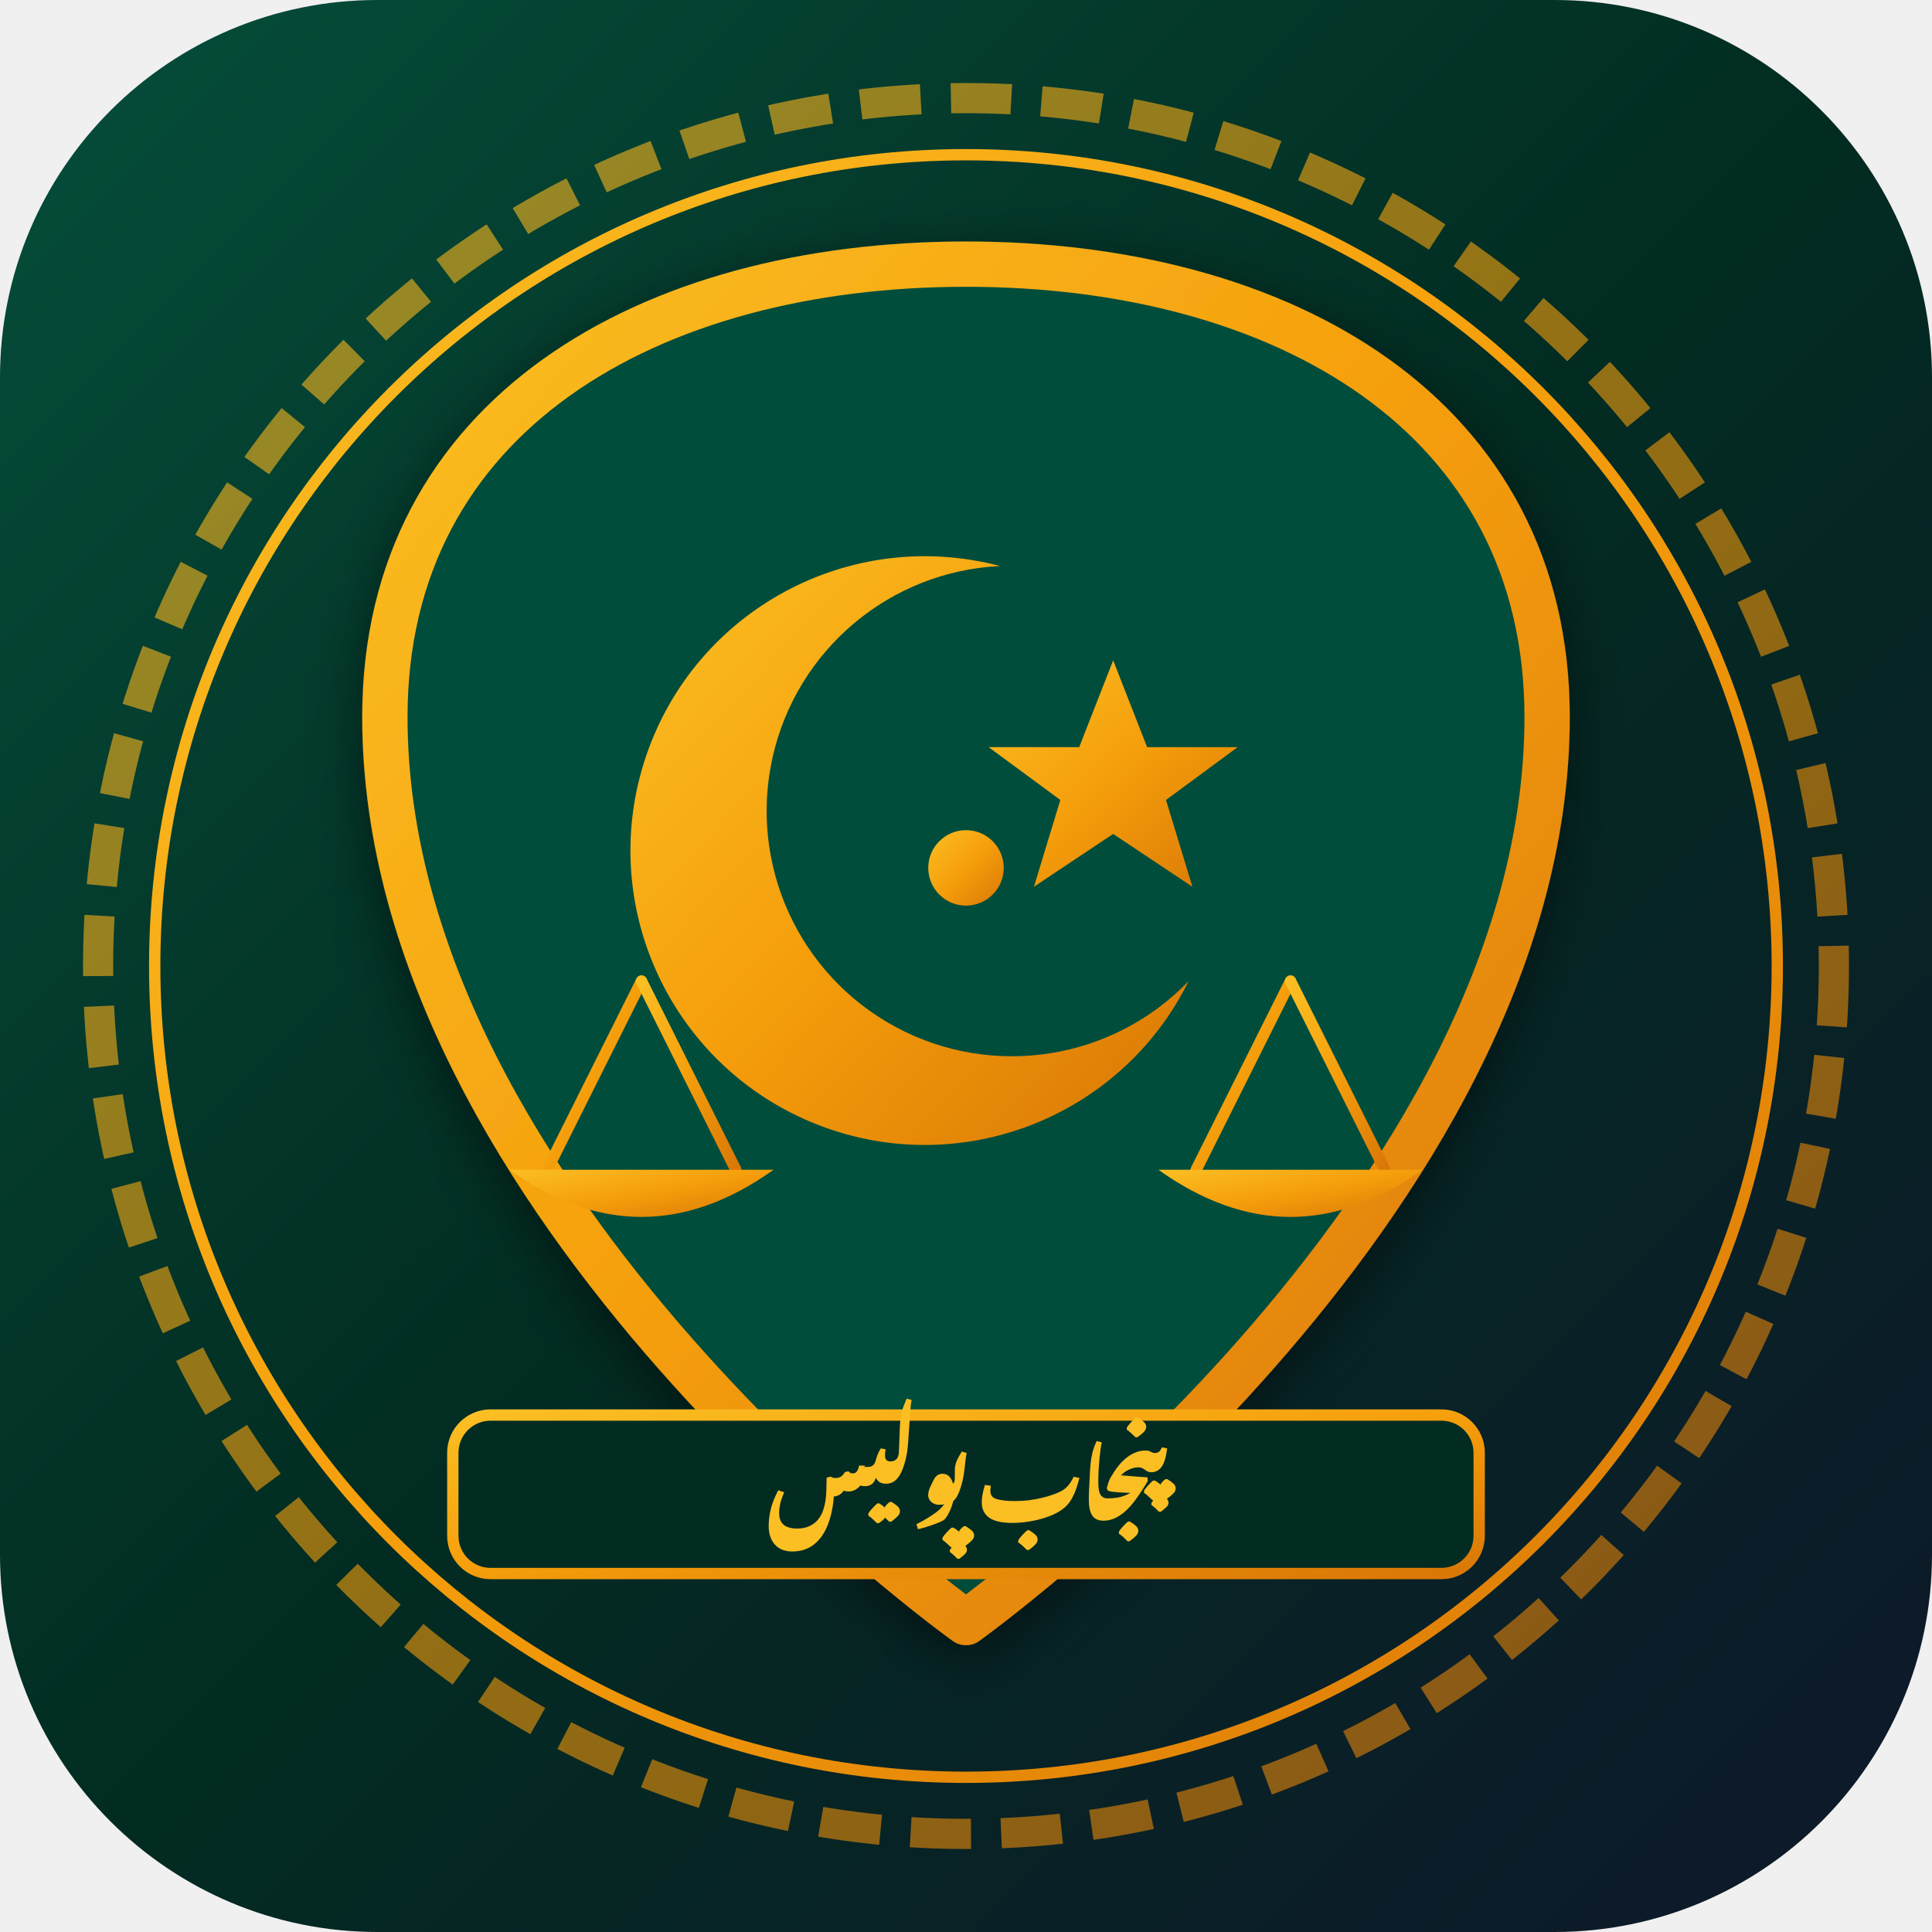
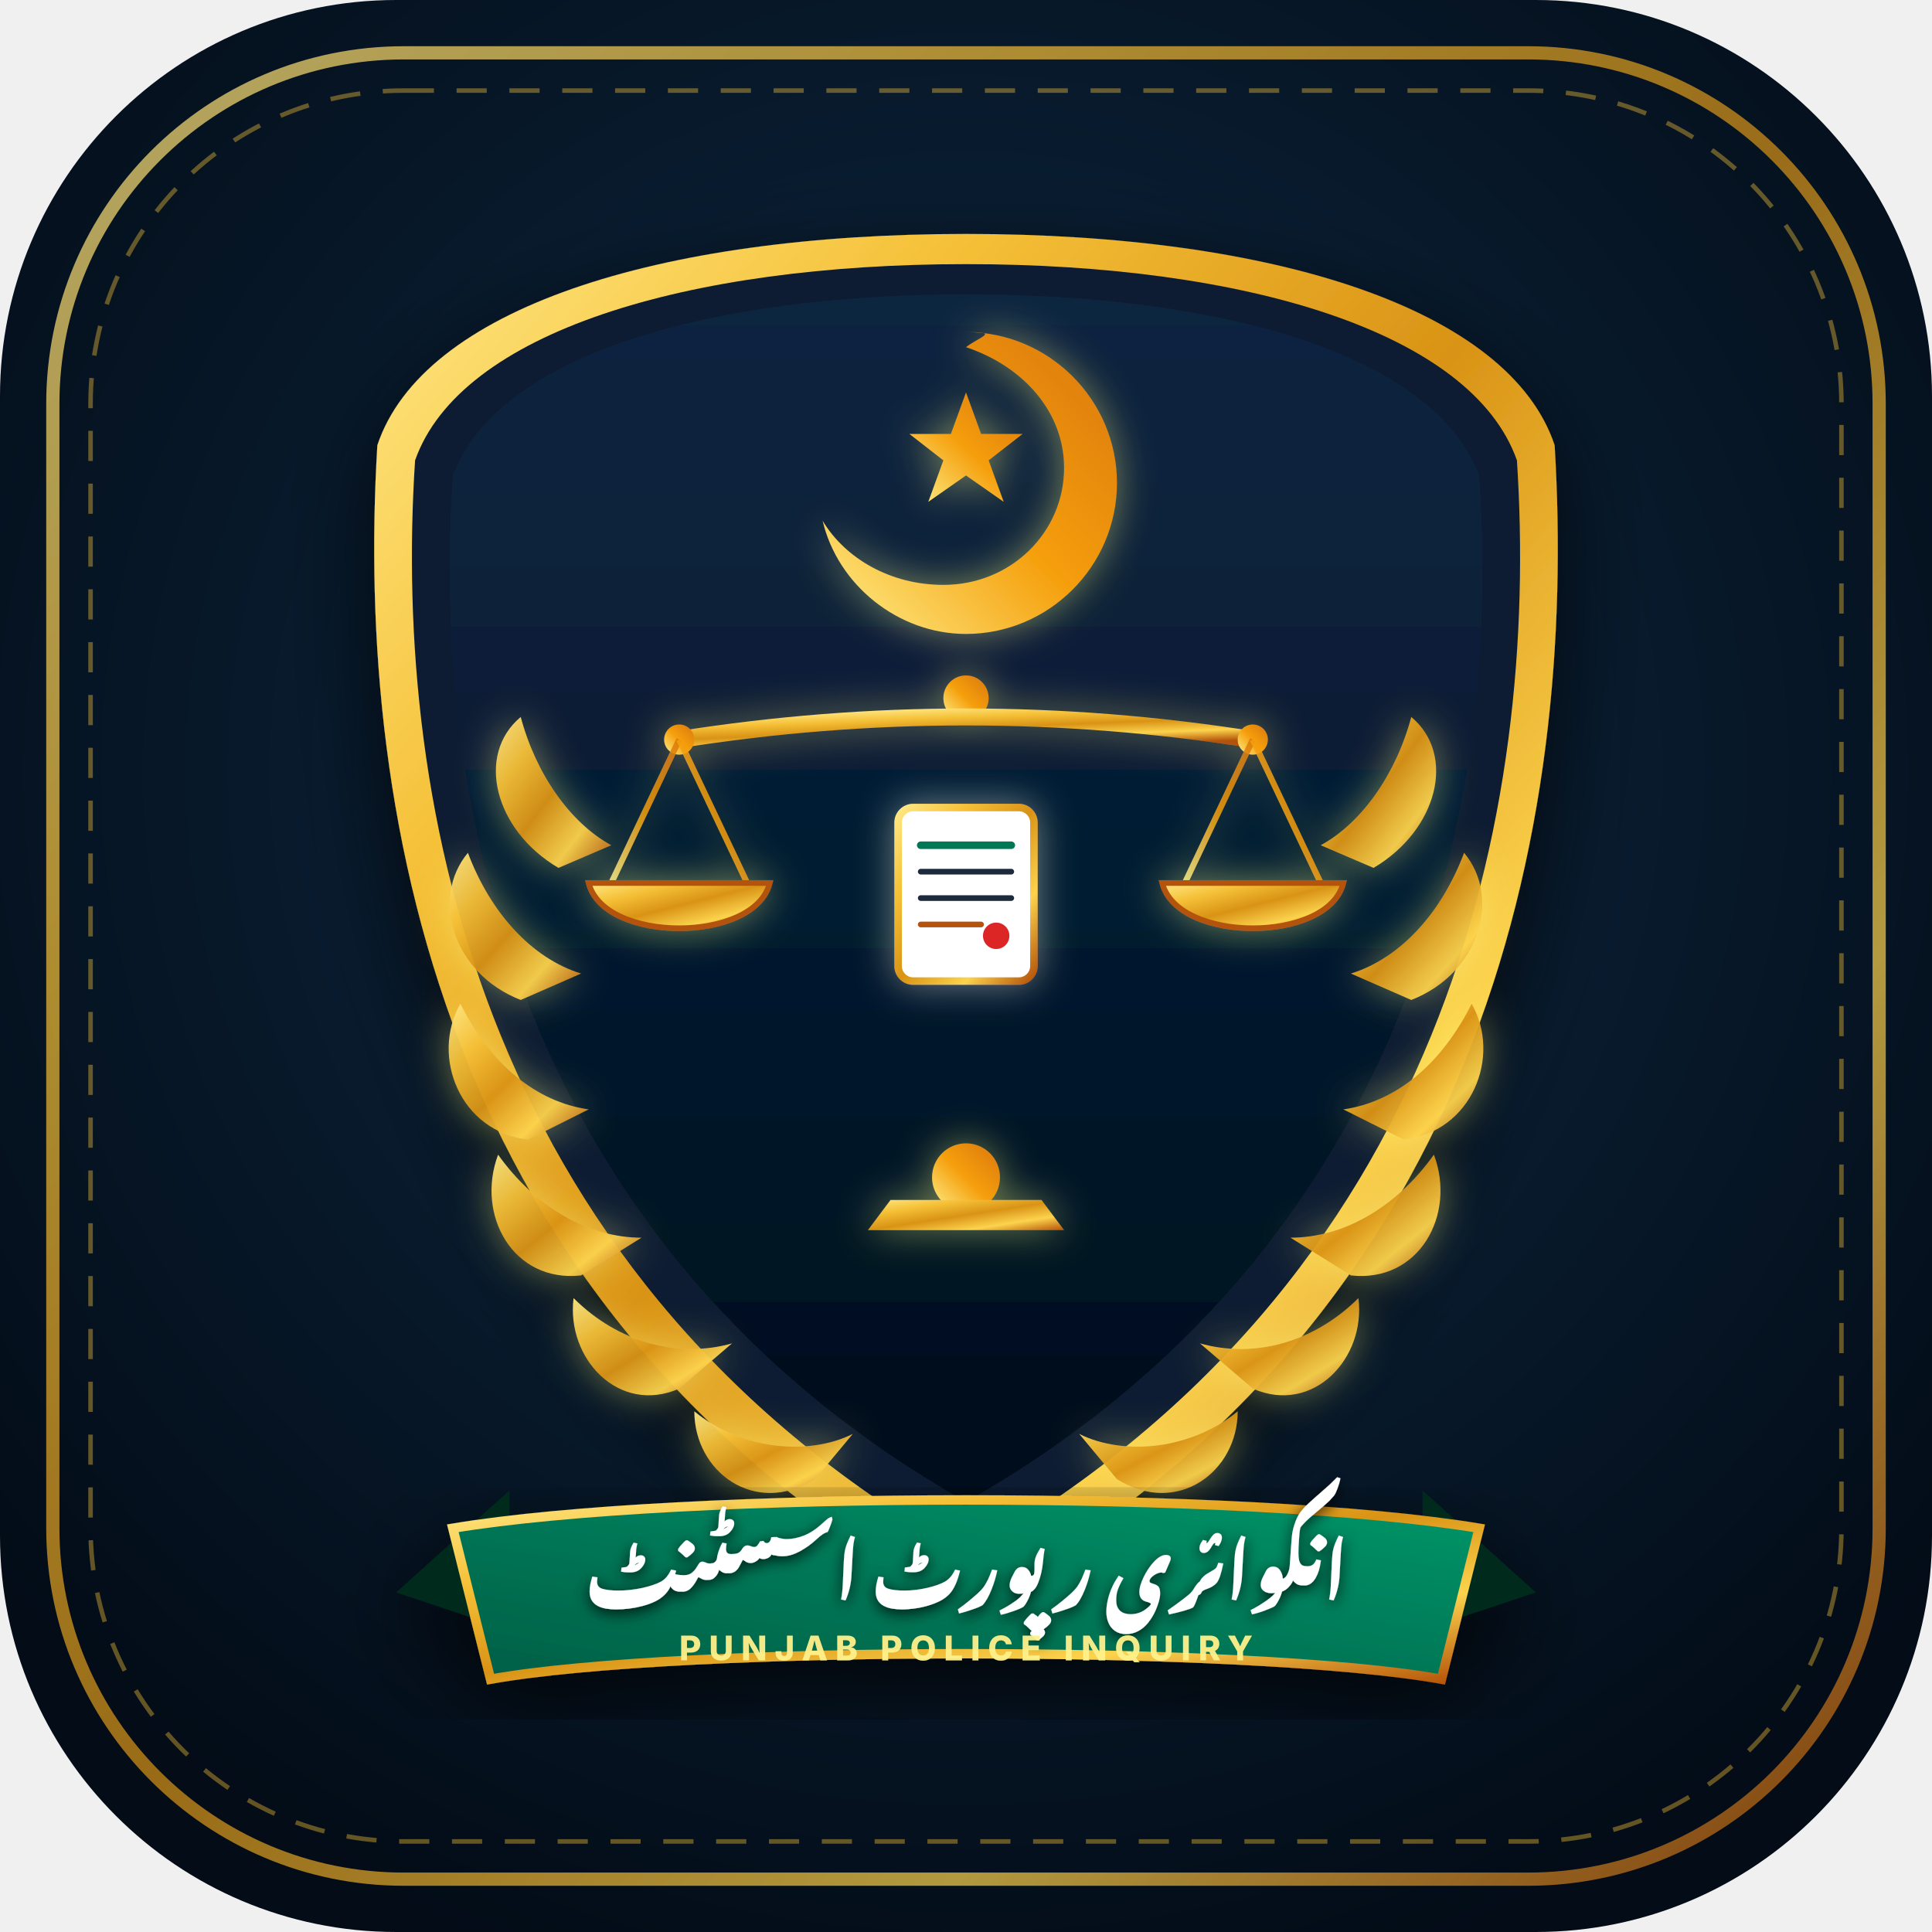
- <svg xmlns="http://www.w3.org/2000/svg" viewBox="0 0 512 512" width="512" height="512">
+ <svg xmlns="http://www.w3.org/2000/svg" viewBox="0 0 512 512" width="100%" height="100%">
  <defs>
-     <linearGradient id="bgGrad" x1="0%" y1="0%" x2="100%" y2="100%">
-       <stop offset="0%" stop-color="#064e3b" />
-       <stop offset="50%" stop-color="#022c22" />
-       <stop offset="100%" stop-color="#0f172a" />
+     <radialGradient id="bgGrad" cx="50%" cy="40%" r="65%">
+       <stop offset="0%" stop-color="#0e2a47" />
+       <stop offset="60%" stop-color="#071829" />
+       <stop offset="100%" stop-color="#030c17" />
+     </radialGradient>
+     <linearGradient id="goldGrad" x1="0%" y1="0%" x2="100%" y2="100%">
+       <stop offset="0%" stop-color="#ffe885" />
+       <stop offset="25%" stop-color="#f5c037" />
+       <stop offset="50%" stop-color="#d99316" />
+       <stop offset="75%" stop-color="#fcd34d" />
+       <stop offset="100%" stop-color="#b45309" />
    </linearGradient>
-     <linearGradient id="goldGrad" x1="0%" y1="0%" x2="100%" y2="100%">
-       <stop offset="0%" stop-color="#fbbf24" />
+     <linearGradient id="goldLight" x1="0%" y1="100%" x2="100%" y2="0%">
+       <stop offset="0%" stop-color="#fef08a" />
      <stop offset="50%" stop-color="#f59e0b" />
      <stop offset="100%" stop-color="#d97706" />
    </linearGradient>
-     <filter id="glow" x="-20%" y="-20%" width="140%" height="140%">
-       <feDropShadow dx="0" dy="4" stdDeviation="8" flood-color="#000000" flood-opacity="0.5" />
+     <linearGradient id="shieldBg" x1="0%" y1="0%" x2="0%" y2="100%">
+       <stop offset="0%" stop-color="#0a2540" />
+       <stop offset="45%" stop-color="#061c33" />
+       <stop offset="100%" stop-color="#020d1a" />
+     </linearGradient>
+     <linearGradient id="emeraldRibbon" x1="0%" y1="100%" x2="100%" y2="0%">
+       <stop offset="0%" stop-color="#065f46" />
+       <stop offset="50%" stop-color="#047857" />
+       <stop offset="100%" stop-color="#059669" />
+     </linearGradient>
+     <filter id="goldGlow" x="-20%" y="-20%" width="140%" height="140%">
+       <feGaussianBlur stdDeviation="5" result="blur" />
+       <feColorMatrix type="matrix" values="1 0 0 0 0.95  0 1 0 0 0.75  0 0 1 0 0.2  0 0 0 0.45 0" />
+       <feMerge>
+         <feMergeNode />
+         <feMergeNode in="SourceGraphic" />
+       </feMerge>
+     </filter>
+     <filter id="shadowFilter" x="-10%" y="-10%" width="120%" height="130%">
+       <feDropShadow dx="0" dy="8" stdDeviation="12" flood-color="#000000" flood-opacity="0.75" />
    </filter>
  </defs>
-   <rect width="512" height="512" rx="100" fill="url(#bgGrad)" />
-   <circle cx="256" cy="256" r="230" fill="none" stroke="url(#goldGrad)" stroke-width="8" stroke-dasharray="16 8" opacity="0.6" />
-   <circle cx="256" cy="256" r="215" fill="none" stroke="url(#goldGrad)" stroke-width="3" />
-   <g filter="url(#glow)">
-     <path d="M256,70 C340,70 410,110 410,190 C410,320 256,430 256,430 C256,430 102,320 102,190 C102,110 172,70 256,70 Z" fill="#064e3b" stroke="url(#goldGrad)" stroke-width="12" stroke-linejoin="round" />
+   <rect width="512" height="512" rx="105" fill="url(#bgGrad)" />
+   <rect x="14" y="14" width="484" height="484" rx="93" fill="none" stroke="url(#goldGrad)" stroke-width="3.5" opacity="0.7" />
+   <rect x="24" y="24" width="464" height="464" rx="83" fill="none" stroke="#f5c037" stroke-width="1.2" stroke-dasharray="8 6" opacity="0.4" />
+   <g filter="url(#shadowFilter)">
+     <path d="M 256 62               C 338 62, 400 82, 412 118               C 418 218, 394 352, 256 426               C 118 352, 94 218, 100 118               C 112 82, 174 62, 256 62 Z" fill="url(#goldGrad)" />
+     <path d="M 256 70               C 330 70, 390 88, 402 122               C 408 214, 384 340, 256 412               C 128 340, 104 214, 110 122               C 122 88, 182 70, 256 70 Z" fill="#0a1d30" />
+     <path d="M 256 78               C 324 78, 380 94, 392 126               C 398 210, 376 330, 256 398               C 136 330, 114 210, 120 126               C 132 94, 188 78, 256 78 Z" fill="url(#shieldBg)" />
  </g>
-   <path d="M265,150 A65,65 0 1,0 315,260 A78,78 0 1,1 265,150 Z" fill="url(#goldGrad)" />
-   <polygon points="295,175 304,198 328,198 309,212 316,235 295,221 274,235 281,212 262,198 286,198" fill="url(#goldGrad)" />
-   <g stroke="url(#goldGrad)" stroke-width="5" fill="none" stroke-linecap="round">
-     <line x1="256" y1="230" x2="256" y2="350" stroke-width="8" />
-     <line x1="220" y1="350" x2="292" y2="350" stroke-width="8" />
-     <line x1="170" y1="260" x2="342" y2="260" stroke-width="6" />
-     <circle cx="256" cy="230" r="10" fill="url(#goldGrad)" stroke="none" />
-     <line x1="170" y1="260" x2="145" y2="310" stroke-width="3" />
-     <line x1="170" y1="260" x2="195" y2="310" stroke-width="3" />
-     <line x1="342" y1="260" x2="317" y2="310" stroke-width="3" />
-     <line x1="342" y1="260" x2="367" y2="310" stroke-width="3" />
+   <g fill="url(#goldGrad)" opacity="0.95" filter="url(#goldGlow)">
+     <path d="M 148 230 C 131 220, 126 200, 138 190 C 142 205, 151 218, 162 224 Z" />
+     <path d="M 138 265 C 120 258, 114 238, 124 226 C 130 242, 141 254, 154 258 Z" />
+     <path d="M 140 302 C 122 300, 114 280, 122 266 C 130 282, 142 292, 156 294 Z" />
+     <path d="M 154 338 C 136 340, 126 322, 132 306 C 142 320, 156 328, 170 328 Z" />
+     <path d="M 180 368 C 164 375, 150 360, 152 344 C 164 356, 180 360, 194 356 Z" />
+     <path d="M 216 392 C 200 402, 184 390, 184 374 C 196 384, 214 386, 226 380 Z" />
+     <path d="M 364 230 C 381 220, 386 200, 374 190 C 370 205, 361 218, 350 224 Z" />
+     <path d="M 374 265 C 392 258, 398 238, 388 226 C 382 242, 371 254, 358 258 Z" />
+     <path d="M 372 302 C 390 300, 398 280, 390 266 C 382 282, 370 292, 356 294 Z" />
+     <path d="M 358 338 C 376 340, 386 322, 380 306 C 370 320, 356 328, 342 328 Z" />
+     <path d="M 332 368 C 348 375, 362 360, 360 344 C 348 356, 332 360, 318 356 Z" />
+     <path d="M 296 392 C 312 402, 328 390, 328 374 C 316 384, 298 386, 286 380 Z" />
  </g>
-   <path d="M135,310 Q170,335 205,310 Z" fill="url(#goldGrad)" />
-   <path d="M307,310 Q342,335 377,310 Z" fill="url(#goldGrad)" />
-   <rect x="120" y="375" width="272" height="42" rx="10" fill="#022c22" stroke="url(#goldGrad)" stroke-width="3" />
-   <text x="256" y="403" font-family="'Noto Nastaliq Urdu', 'Noto Naskh Urdu', Arial, sans-serif" font-size="22" font-weight="bold" fill="#fbbf24" text-anchor="middle">پنجاب پولیس</text>
+   <g filter="url(#goldGlow)">
+     <path d="M 256 88               C 278 88, 296 106, 296 128               C 296 150, 278 168, 256 168               C 238 168, 222 155, 218 138               C 224 148, 236 155, 250 155               C 268 155, 282 141, 282 124               C 282 109, 271 97, 256 92               C 260 89, 265 88, 256 88 Z" fill="url(#goldLight)" />
+     <polygon points="256,104 260,115 271,115 262,122 266,133 256,126 246,133 250,122 241,115 252,115" fill="url(#goldLight)" />
+   </g>
+   <g filter="url(#goldGlow)">
+     <path d="M 256 185 L 256 312" stroke="url(#goldGrad)" stroke-width="5.5" stroke-linecap="round" />
+     <circle cx="256" cy="185" r="6" fill="url(#goldLight)" />
+     <circle cx="256" cy="312" r="9" fill="url(#goldLight)" />
+     <path d="M 236 318 L 276 318 L 282 326 L 230 326 Z" fill="url(#goldGrad)" />
+     <path d="M 180 196 Q 256 184 332 196" fill="none" stroke="url(#goldGrad)" stroke-width="4.5" stroke-linecap="round" />
+     <circle cx="180" cy="196" r="4" fill="url(#goldLight)" />
+     <circle cx="332" cy="196" r="4" fill="url(#goldLight)" />
+     <line x1="180" y1="196" x2="162" y2="234" stroke="url(#goldLight)" stroke-width="1.6" opacity="0.85" />
+     <line x1="180" y1="196" x2="198" y2="234" stroke="url(#goldLight)" stroke-width="1.6" opacity="0.85" />
+     <path d="M 156 234 C 160 250, 200 250, 204 234 Z" fill="url(#goldGrad)" stroke="#b45309" stroke-width="1.5" />
+     <line x1="332" y1="196" x2="314" y2="234" stroke="url(#goldLight)" stroke-width="1.6" opacity="0.85" />
+     <line x1="332" y1="196" x2="350" y2="234" stroke="url(#goldLight)" stroke-width="1.6" opacity="0.85" />
+     <path d="M 308 234 C 312 250, 352 250, 356 234 Z" fill="url(#goldGrad)" stroke="#b45309" stroke-width="1.5" />
+     <rect x="238" y="214" width="36" height="46" rx="4" fill="#ffffff" stroke="url(#goldGrad)" stroke-width="2" />
+     <line x1="244" y1="224" x2="268" y2="224" stroke="#047857" stroke-width="2" stroke-linecap="round" />
+     <line x1="244" y1="231" x2="268" y2="231" stroke="#1e293b" stroke-width="1.5" stroke-linecap="round" />
+     <line x1="244" y1="238" x2="268" y2="238" stroke="#1e293b" stroke-width="1.5" stroke-linecap="round" />
+     <line x1="244" y1="245" x2="260" y2="245" stroke="#b45309" stroke-width="1.5" stroke-linecap="round" />
+     <circle cx="264" cy="248" r="3.5" fill="#dc2626" />
+   </g>
+   <g filter="url(#shadowFilter)">
+     <polygon points="105,422 135,395 135,432" fill="#022c1e" />
+     <polygon points="407,422 377,395 377,432" fill="#022c1e" />
+     <path d="M 120 405               C 180 395, 332 395, 392 405               L 382 445               C 332 436, 180 436, 130 445 Z" fill="url(#emeraldRibbon)" stroke="url(#goldGrad)" stroke-width="2.5" />
+     <text x="256" y="426" text-anchor="middle" fill="#ffffff" font-family="'Noto Nastaliq Urdu', 'Noto Naskh Urdu', Arial, sans-serif" font-weight="900" font-size="19" letter-spacing="0.5" filter="drop-shadow(0px 1px 2px rgba(0,0,0,0.8))">
+       انکوائری رپورٹ اسسٹنٹ
+     </text>
+     <text x="256" y="440" text-anchor="middle" fill="#fef08a" font-family="'Inter', Arial, sans-serif" font-weight="800" font-size="9" letter-spacing="2" opacity="0.95">
+       PUNJAB POLICE INQUIRY
+     </text>
+   </g>
</svg>
